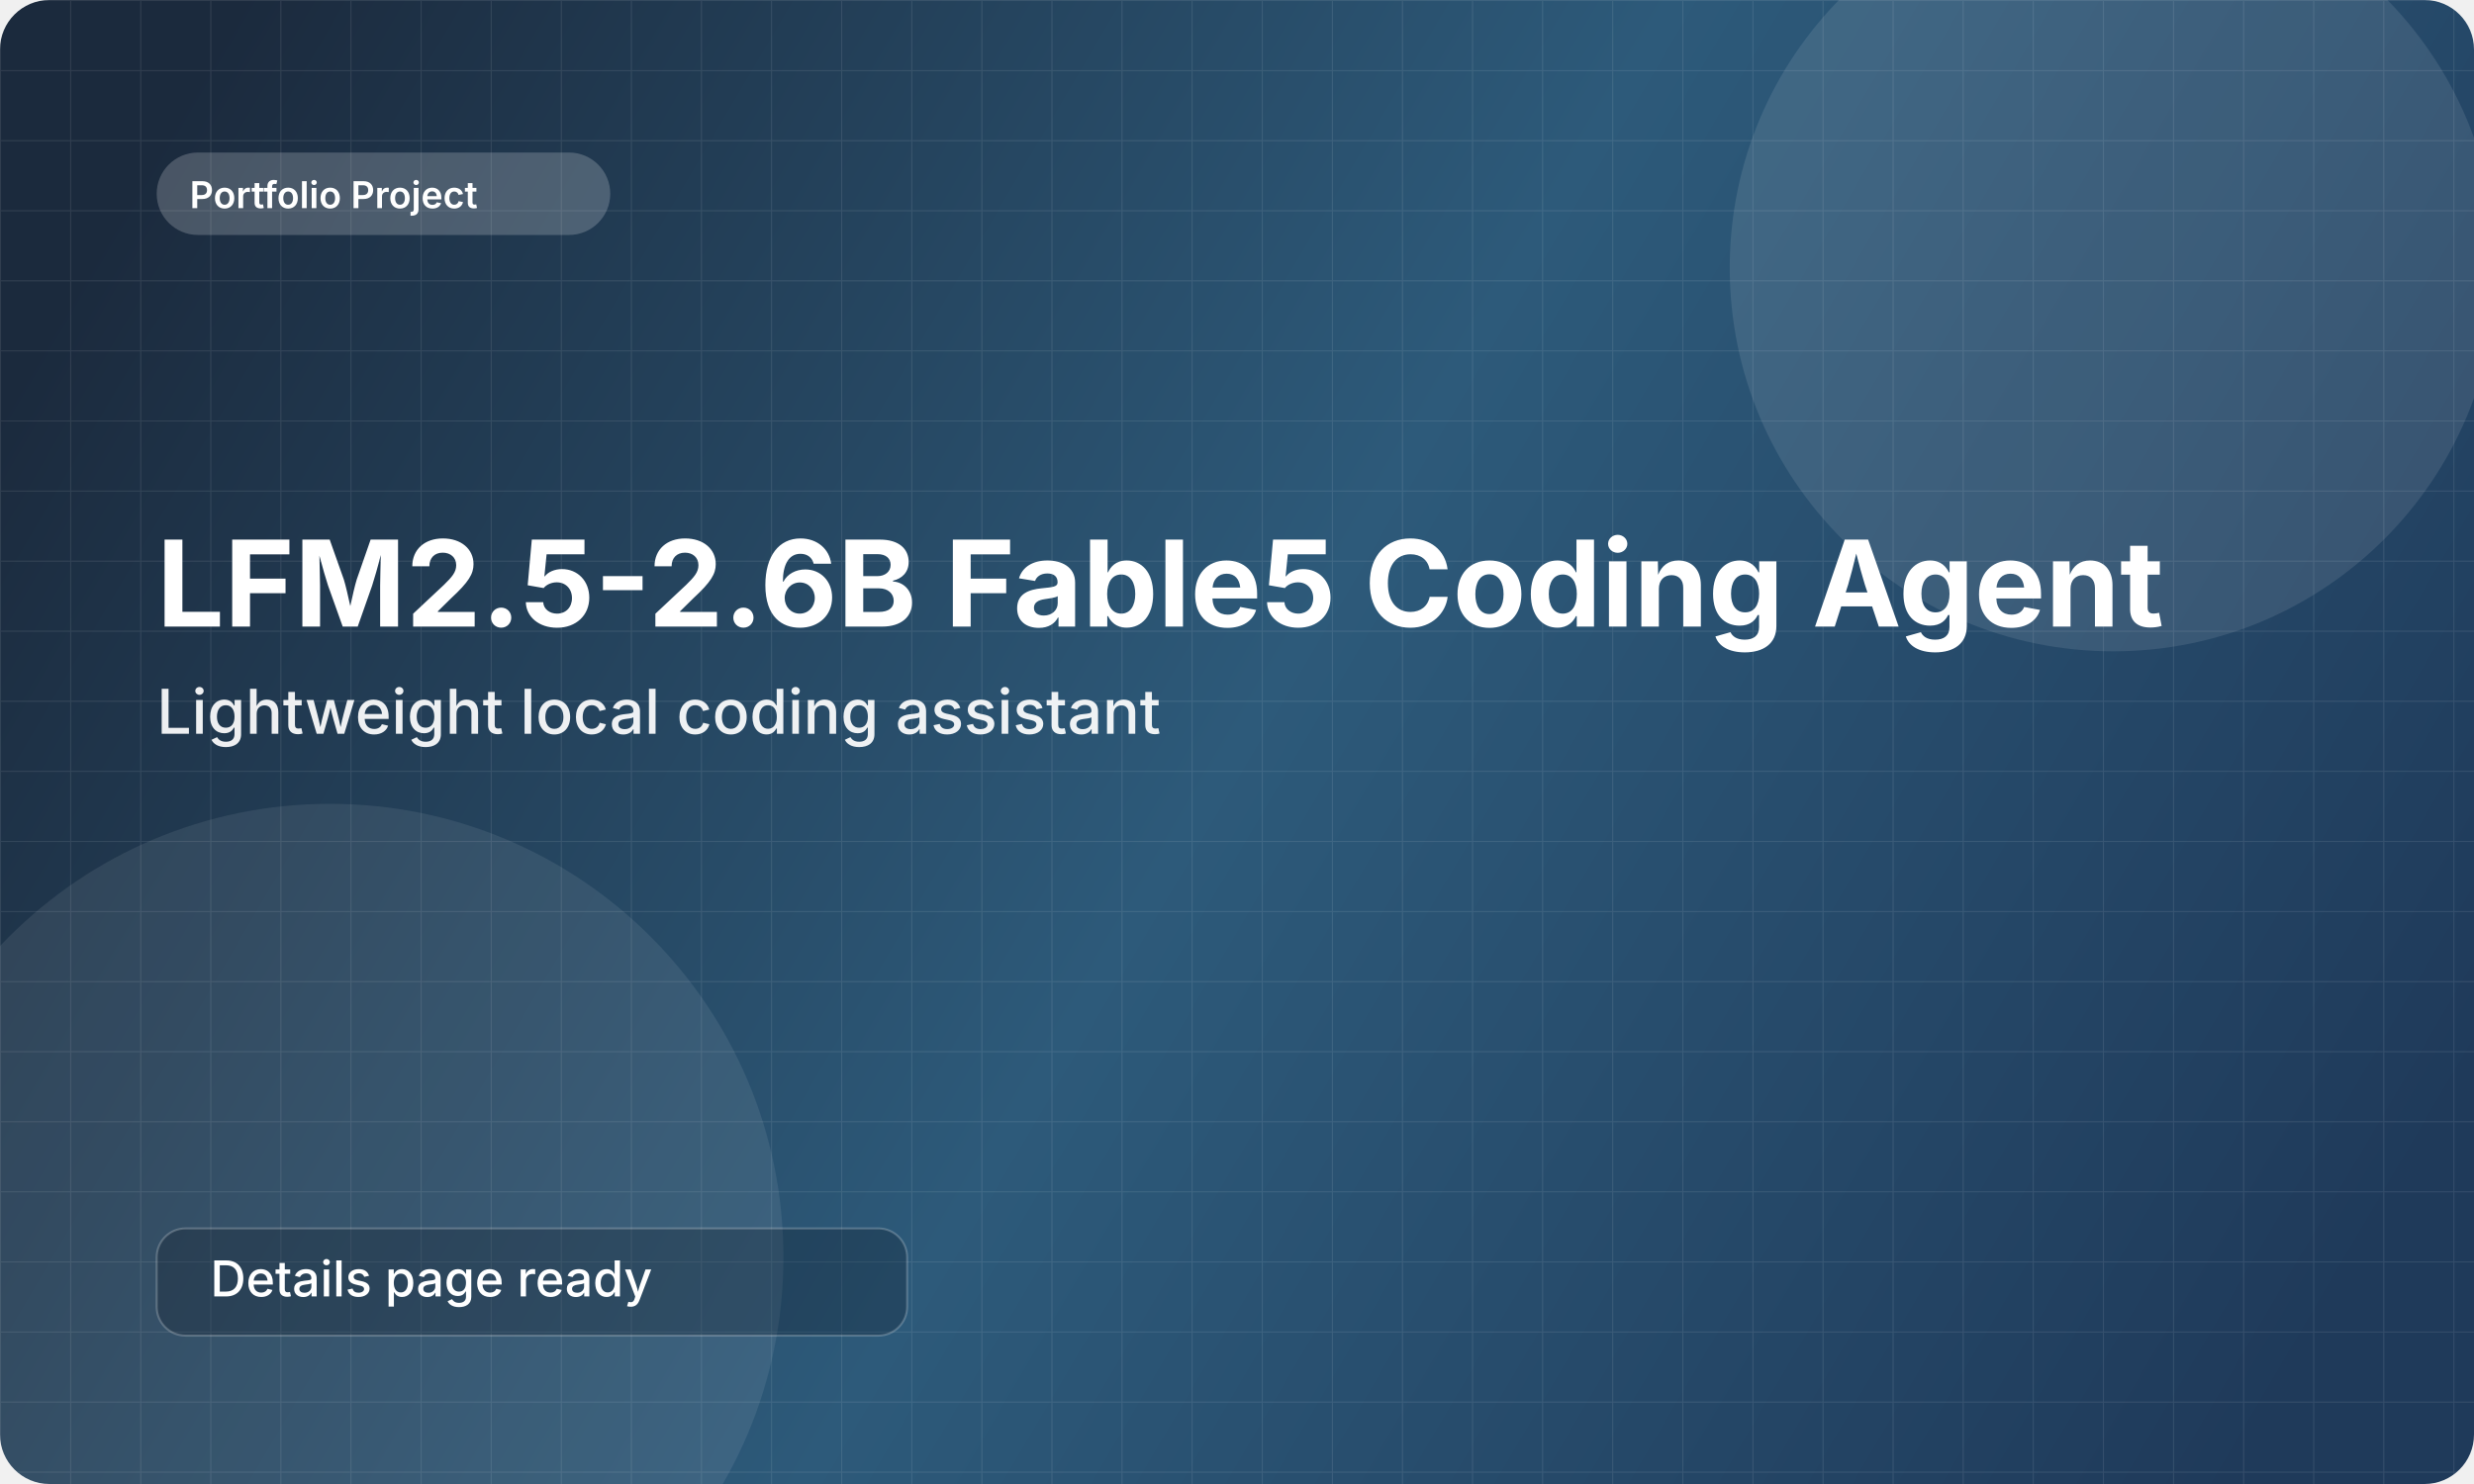
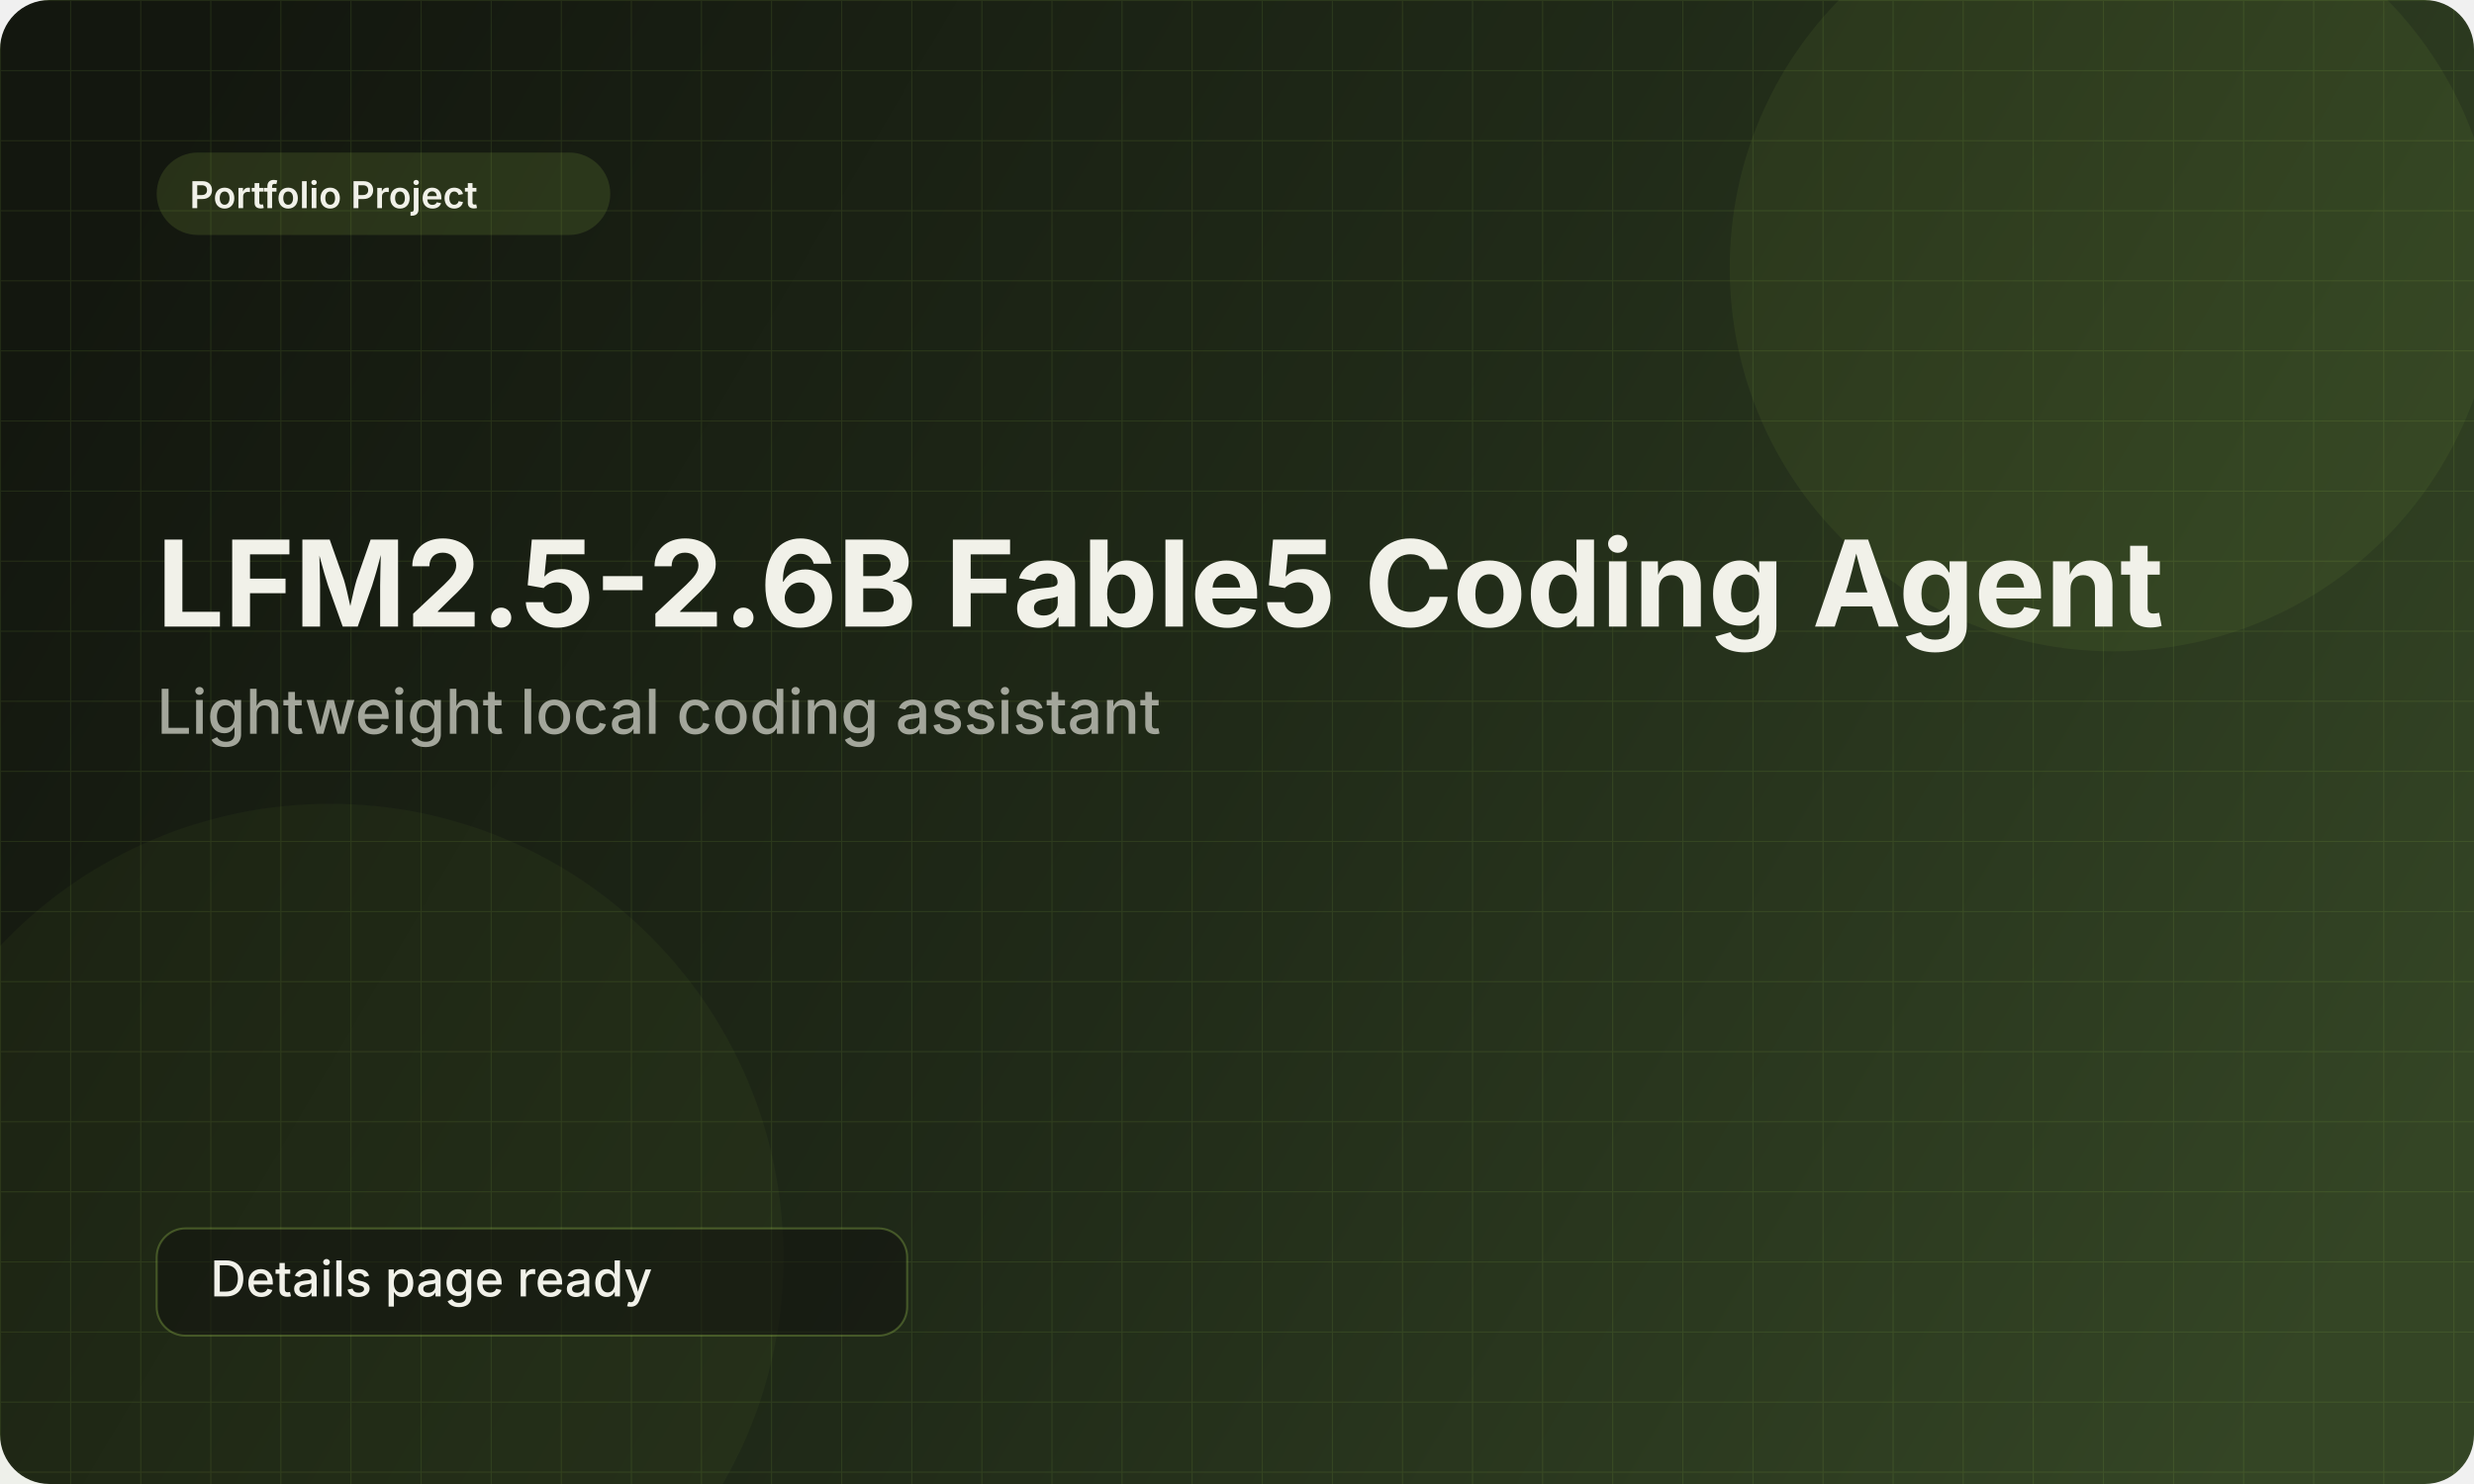
<svg xmlns="http://www.w3.org/2000/svg" width="1200" height="720" viewBox="0 0 1200 720" fill="none">
  <defs>
    <linearGradient id="bg-lfm-coding-agent" x1="84" y1="56" x2="1116" y2="664" gradientUnits="userSpaceOnUse">
-       <stop stop-color="#1B2A3D" />
-       <stop offset="0.5" stop-color="#2D5A7A" />
-       <stop offset="1" stop-color="#1F3A5A" />
+       <stop stop-color="#13170f" />
+       <stop offset="0.5" stop-color="#202a18" />
+       <stop offset="1" stop-color="#344525" />
    </linearGradient>
    <pattern id="grid-lfm-coding-agent" width="34" height="34" patternUnits="userSpaceOnUse">
-       <path d="M34 0H0V34" fill="none" stroke="rgba(255,255,255,0.09)" />
+       <path d="M34 0H0V34" fill="none" stroke="rgba(193,247,96,0.09)" />
    </pattern>
  </defs>
  <rect width="1200" height="720" rx="24" fill="url(#bg-lfm-coding-agent)" />
  <rect width="1200" height="720" rx="24" fill="url(#grid-lfm-coding-agent)" />
-   <circle cx="1025" cy="130" r="186" fill="rgba(255,255,255,0.10)" />
-   <circle cx="160" cy="610" r="220" fill="rgba(255,255,255,0.08)" />
-   <rect x="76" y="74" width="220" height="40" rx="20" fill="rgba(255,255,255,0.2)" />
-   <text x="92" y="101" font-family="Inter, Segoe UI, Arial" font-size="18" font-weight="600" fill="white">Portfolio Project</text>
-   <text x="76" y="304" font-family="Inter, Segoe UI, Arial" font-size="58" font-weight="700" fill="white">LFM2.5-2.6B Fable5 Coding Agent</text>
-   <text x="76" y="356" font-family="Inter, Segoe UI, Arial" font-size="30" font-weight="500" fill="rgba(255,255,255,0.92)">Lightweight local coding assistant</text>
-   <rect x="76" y="596" width="364" height="52" rx="14" fill="rgba(9,19,29,0.25)" stroke="rgba(255,255,255,0.22)" />
-   <text x="102" y="629" font-family="Inter, Segoe UI, Arial" font-size="24" font-weight="500" fill="white">Details page ready</text>
+   <circle cx="1025" cy="130" r="186" fill="rgba(193,247,96,0.06)" />
+   <circle cx="160" cy="610" r="220" fill="rgba(193,247,96,0.04)" />
+   <rect x="76" y="74" width="220" height="40" rx="20" fill="rgba(193,247,96,0.12)" />
+   <text x="92" y="101" font-family="Inter, Segoe UI, Arial" font-size="18" font-weight="600" fill="#f1f1e9">Portfolio Project</text>
+   <text x="76" y="304" font-family="Inter, Segoe UI, Arial" font-size="58" font-weight="700" fill="#f1f1e9">LFM2.5-2.6B Fable5 Coding Agent</text>
+   <text x="76" y="356" font-family="Inter, Segoe UI, Arial" font-size="30" font-weight="500" fill="#a3a69b">Lightweight local coding assistant</text>
+   <rect x="76" y="596" width="364" height="52" rx="14" fill="rgba(16,17,15,0.5)" stroke="rgba(193,247,96,0.25)" />
+   <text x="102" y="629" font-family="Inter, Segoe UI, Arial" font-size="24" font-weight="500" fill="#f1f1e9">Details page ready</text>
</svg>
